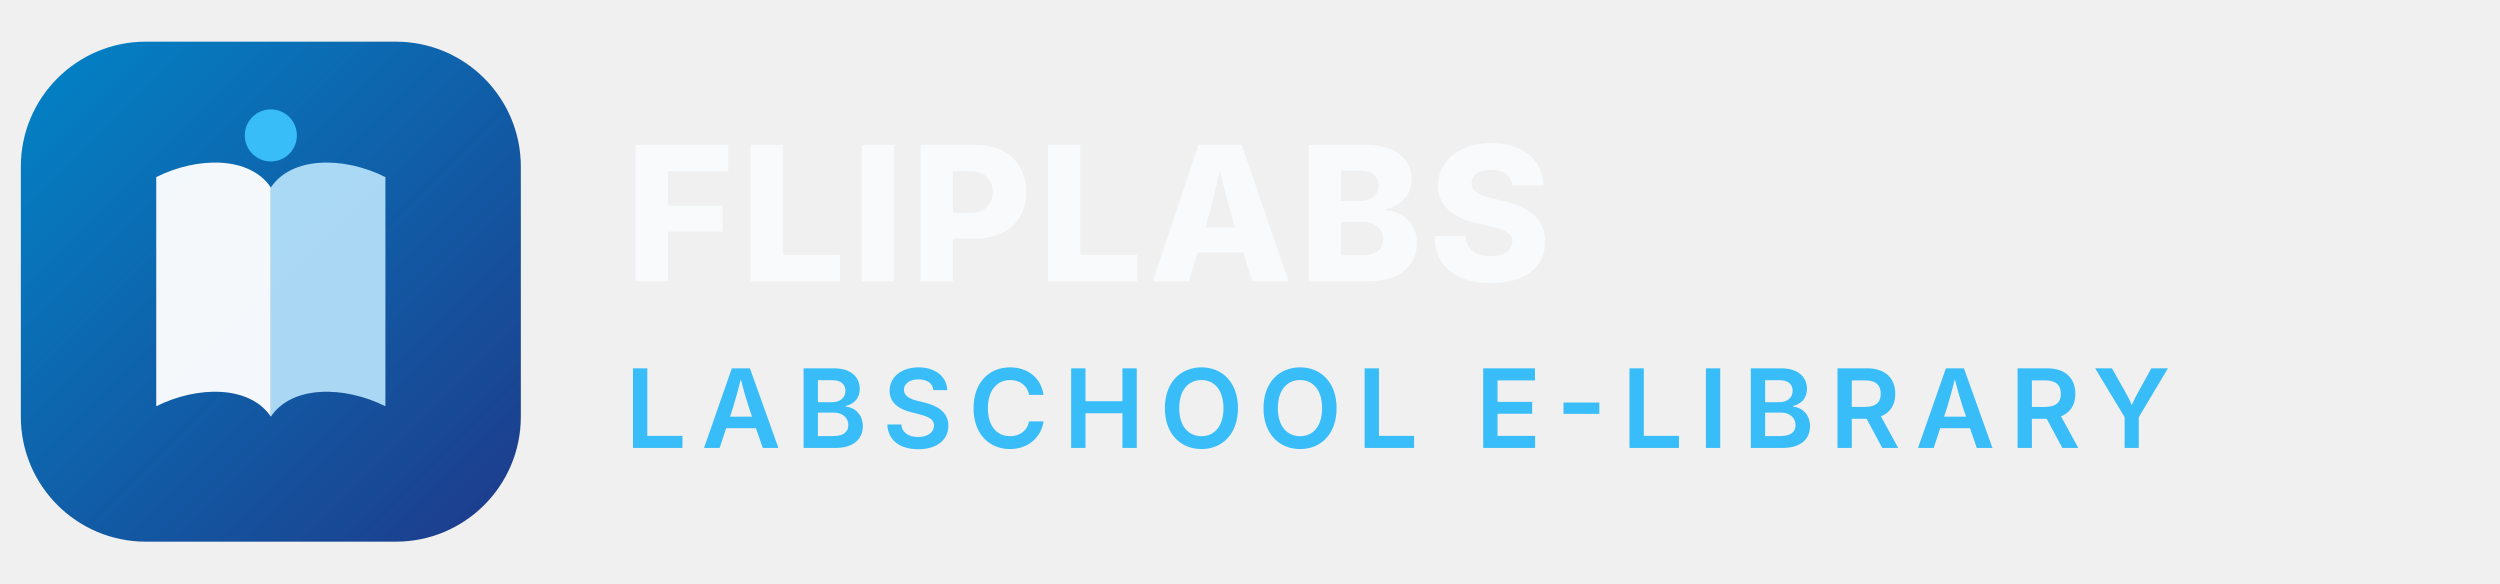
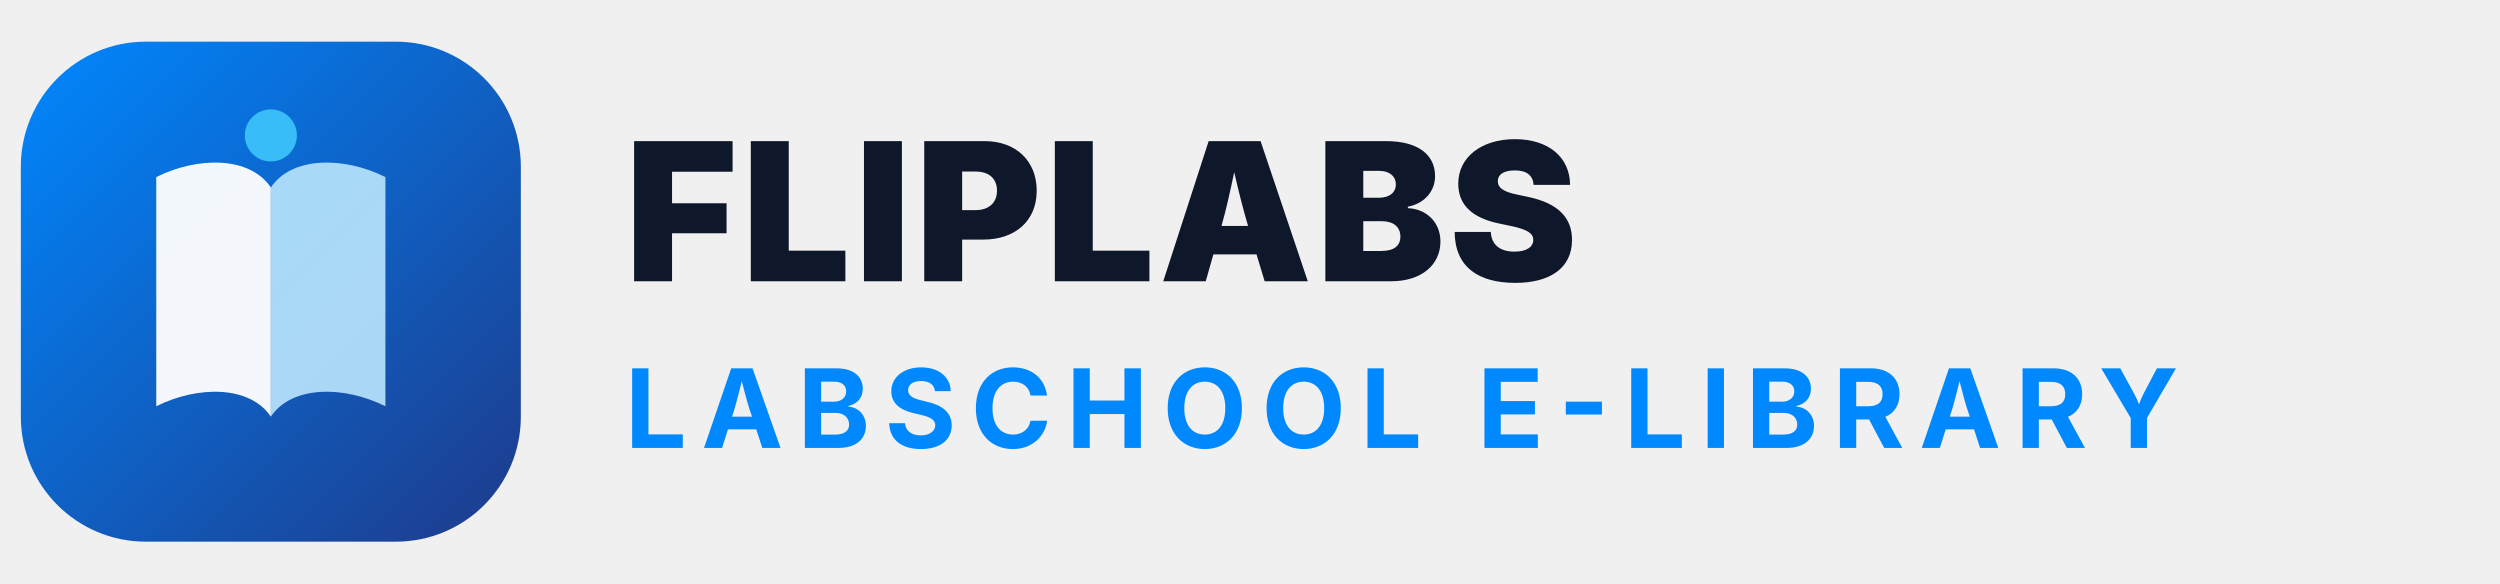
<svg xmlns="http://www.w3.org/2000/svg" viewBox="0 0 240 56" fill="none">
  <rect x="2" y="4" width="48" height="48" rx="12" fill="url(#grad)" />
  <path d="M15 17C19 15 24 15 26 18V40C24 37 19 37 15 39V17Z" fill="#ffffff" fill-opacity="0.95" />
  <path d="M37 17C33 15 28 15 26 18V40C28 37 33 37 37 39V17Z" fill="#bae6fd" fill-opacity="0.9" />
  <circle cx="26" cy="13" r="2.5" fill="#38bdf8" />
-   <text x="60" y="27" fill="#f8fafc" font-family="Inter, Segoe UI, sans-serif" font-weight="800" font-size="18" letter-spacing="0.5">FLIPLABS</text>
-   <text x="60" y="43" fill="#38bdf8" font-family="Inter, Segoe UI, sans-serif" font-weight="600" font-size="10.5" letter-spacing="1.4">LABSCHOOL E-LIBRARY</text>
+   <text x="60" y="27" fill="#0f172a" font-family="Inter, Segoe UI, sans-serif" font-weight="900" font-size="18.5" letter-spacing="0.4">FLIPLABS</text>
+   <text x="60" y="43" fill="#0088ff" font-family="Inter, Segoe UI, sans-serif" font-weight="700" font-size="10.5" letter-spacing="1.4">LABSCHOOL E-LIBRARY</text>
  <defs>
    <linearGradient id="grad" x1="2" y1="4" x2="50" y2="52" gradientUnits="userSpaceOnUse">
-       <stop stop-color="#0284c7" />
+       <stop stop-color="#0088ff" />
      <stop offset="1" stop-color="#1e3a8a" />
    </linearGradient>
  </defs>
</svg>
